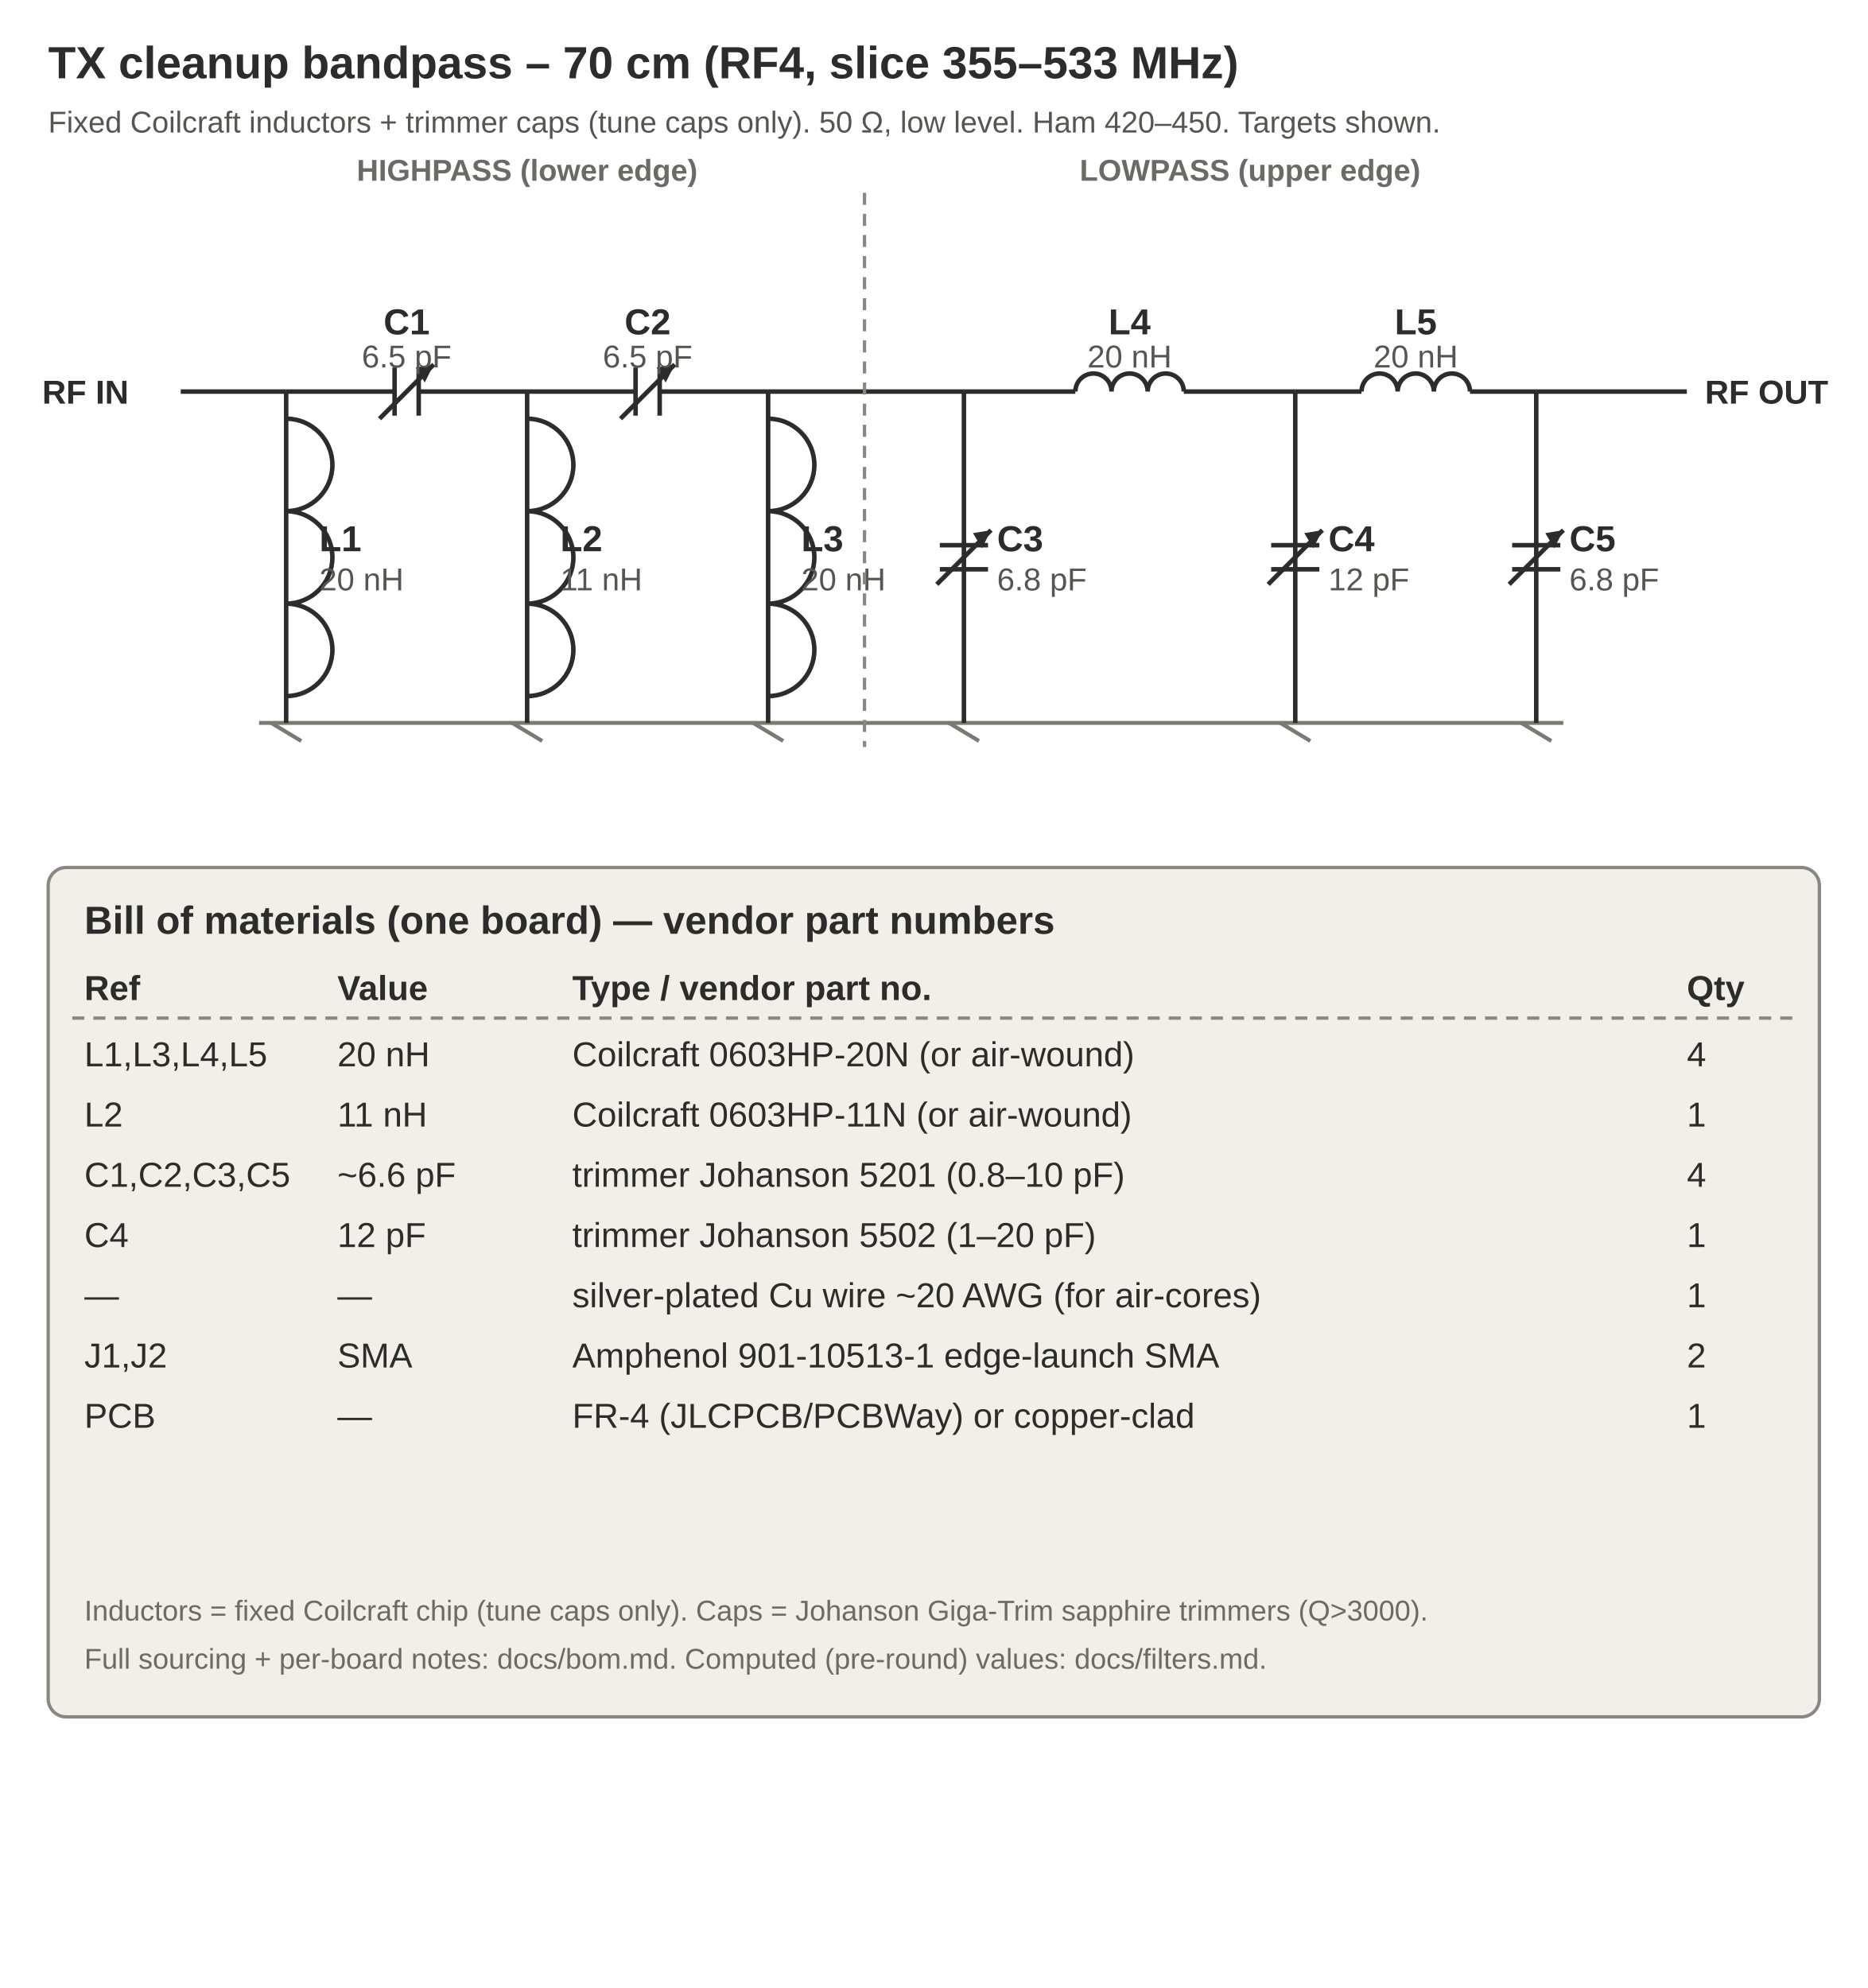
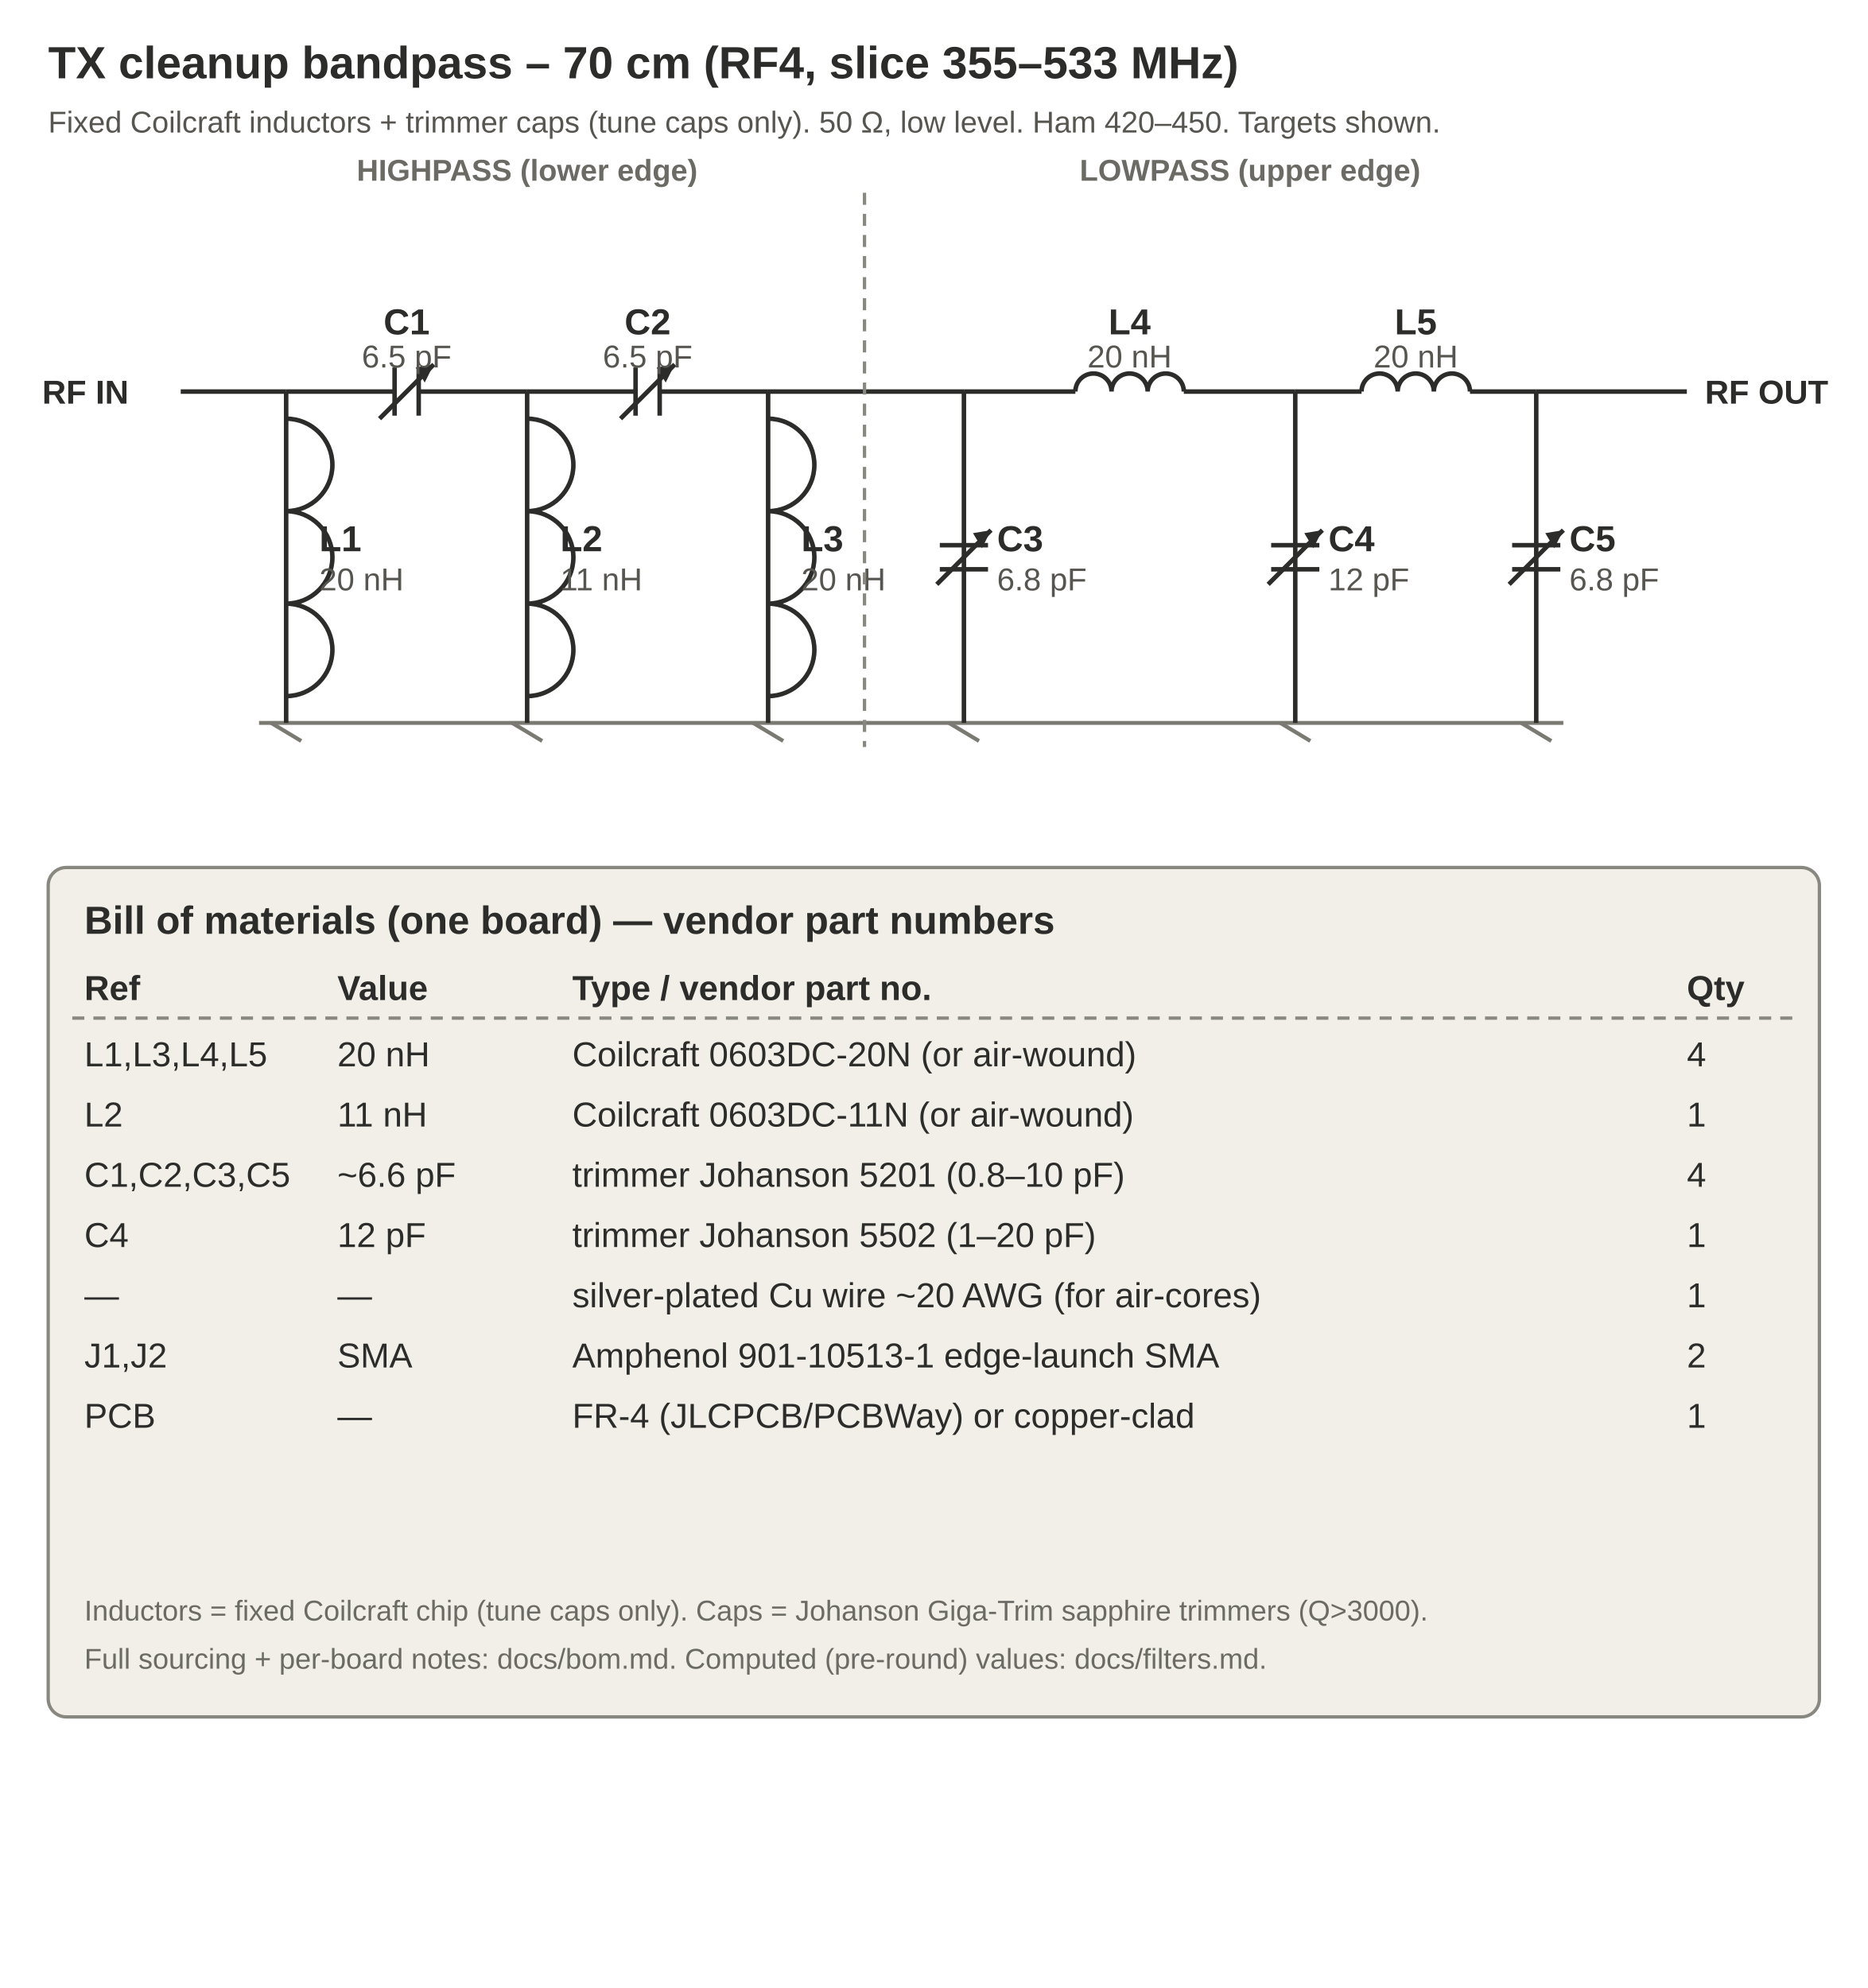
<svg xmlns="http://www.w3.org/2000/svg" width="1240" height="1320" viewBox="0 0 620 660" role="img">
  <style>text{font-family:Arial,Helvetica,sans-serif}.h1{font-size:15px;font-weight:700;fill:#2C2C2A}.h2{font-size:10px;fill:#56554f}.w{stroke:#2C2C2A;stroke-width:1.5;fill:none}.gnd{stroke:#7a7972;stroke-width:1.3}.lbl{font-size:12px;font-weight:700;fill:#2C2C2A}.val{font-size:10.5px;fill:#56554f}.sec{font-size:10px;font-weight:700;fill:#6b6a64}.port{font-size:11px;font-weight:700;fill:#2C2C2A}.cap2{font-size:9.5px;fill:#6b6a64}.th{font-size:11.5px;font-weight:700;fill:#2C2C2A}.td{font-size:11.5px;fill:#2C2C2A}.div{stroke:#888780;stroke-width:1.1;stroke-dasharray:4 3}.box{fill:#F1EFE8;stroke:#888780;stroke-width:1.1}</style>
  <text class="h1" x="16" y="26">TX cleanup bandpass – 70 cm (RF4, slice 355–533 MHz)</text>
  <text class="h2" x="16" y="44">Fixed Coilcraft inductors + trimmer caps (tune caps only). 50 Ω, low level. Ham 420–450. Targets shown.</text>
  <text class="port" x="14" y="134">RF IN</text>
  <text class="port" x="566" y="134">RF OUT</text>
  <line x1="60" y1="130" x2="95" y2="130" class="w" />
  <line x1="95" y1="130" x2="131" y2="130" class="w" />
  <line x1="131" y1="122" x2="131" y2="138" class="w" />
  <line x1="139" y1="122" x2="139" y2="138" class="w" />
  <line x1="126" y1="139" x2="144" y2="121" class="w" />
  <path d="M144 121 l-6 1 l3 5 z" fill="#2C2C2A" />
  <line x1="139" y1="130" x2="175" y2="130" class="w" />
  <text class="lbl" x="135" y="111" text-anchor="middle">C1</text>
  <text class="val" x="135" y="122" text-anchor="middle">6.5 pF</text>
  <line x1="175" y1="130" x2="211" y2="130" class="w" />
  <line x1="211" y1="122" x2="211" y2="138" class="w" />
  <line x1="219" y1="122" x2="219" y2="138" class="w" />
  <line x1="206" y1="139" x2="224" y2="121" class="w" />
  <path d="M224 121 l-6 1 l3 5 z" fill="#2C2C2A" />
  <line x1="219" y1="130" x2="255" y2="130" class="w" />
  <text class="lbl" x="215" y="111" text-anchor="middle">C2</text>
  <text class="val" x="215" y="122" text-anchor="middle">6.5 pF</text>
  <line x1="255" y1="130" x2="320" y2="130" class="w" />
  <line x1="320" y1="130" x2="357" y2="130" class="w" />
  <path d="M357 130 a6 6 0 0 1 12 0 a6 6 0 0 1 12 0 a6 6 0 0 1 12 0" class="w" />
  <line x1="393" y1="130" x2="430" y2="130" class="w" />
  <text class="lbl" x="375" y="111" text-anchor="middle">L4</text>
  <text class="val" x="375" y="122" text-anchor="middle">20 nH</text>
  <line x1="430" y1="130" x2="452" y2="130" class="w" />
  <path d="M452 130 a6 6 0 0 1 12 0 a6 6 0 0 1 12 0 a6 6 0 0 1 12 0" class="w" />
  <line x1="488" y1="130" x2="510" y2="130" class="w" />
  <text class="lbl" x="470" y="111" text-anchor="middle">L5</text>
  <text class="val" x="470" y="122" text-anchor="middle">20 nH</text>
  <line x1="510" y1="130" x2="560" y2="130" class="w" />
  <line x1="86" y1="240" x2="519" y2="240" class="gnd" />
  <line x1="95" y1="130" x2="95" y2="240" class="w" />
  <path d="M95 139 a6 6 0 0 1 0 30.7 a6 6 0 0 1 0 30.7 a6 6 0 0 1 0 30.7" class="w" />
  <line x1="90" y1="240" x2="100" y2="246" class="gnd" />
  <text class="lbl" x="106" y="183">L1</text>
  <text class="val" x="106" y="196">20 nH</text>
  <line x1="175" y1="130" x2="175" y2="240" class="w" />
  <path d="M175 139 a6 6 0 0 1 0 30.7 a6 6 0 0 1 0 30.7 a6 6 0 0 1 0 30.7" class="w" />
  <line x1="170" y1="240" x2="180" y2="246" class="gnd" />
  <text class="lbl" x="186" y="183">L2</text>
  <text class="val" x="186" y="196">11 nH</text>
  <line x1="255" y1="130" x2="255" y2="240" class="w" />
  <path d="M255 139 a6 6 0 0 1 0 30.7 a6 6 0 0 1 0 30.7 a6 6 0 0 1 0 30.7" class="w" />
  <line x1="250" y1="240" x2="260" y2="246" class="gnd" />
  <text class="lbl" x="266" y="183">L3</text>
  <text class="val" x="266" y="196">20 nH</text>
  <line x1="320" y1="130" x2="320" y2="240" class="w" />
  <line x1="312" y1="181" x2="328" y2="181" class="w" />
  <line x1="312" y1="189" x2="328" y2="189" class="w" />
  <line x1="311" y1="194" x2="329" y2="176" class="w" />
  <path d="M329 176 l-6 1 l3 5 z" fill="#2C2C2A" />
  <line x1="315" y1="240" x2="325" y2="246" class="gnd" />
  <text class="lbl" x="331" y="183">C3</text>
  <text class="val" x="331" y="196">6.8 pF</text>
  <line x1="430" y1="130" x2="430" y2="240" class="w" />
  <line x1="422" y1="181" x2="438" y2="181" class="w" />
  <line x1="422" y1="189" x2="438" y2="189" class="w" />
  <line x1="421" y1="194" x2="439" y2="176" class="w" />
  <path d="M439 176 l-6 1 l3 5 z" fill="#2C2C2A" />
  <line x1="425" y1="240" x2="435" y2="246" class="gnd" />
  <text class="lbl" x="441" y="183">C4</text>
  <text class="val" x="441" y="196">12 pF</text>
  <line x1="510" y1="130" x2="510" y2="240" class="w" />
  <line x1="502" y1="181" x2="518" y2="181" class="w" />
  <line x1="502" y1="189" x2="518" y2="189" class="w" />
  <line x1="501" y1="194" x2="519" y2="176" class="w" />
  <path d="M519 176 l-6 1 l3 5 z" fill="#2C2C2A" />
  <line x1="505" y1="240" x2="515" y2="246" class="gnd" />
  <text class="lbl" x="521" y="183">C5</text>
  <text class="val" x="521" y="196">6.8 pF</text>
  <line x1="287" y1="64" x2="287" y2="248" class="div" />
  <text class="sec" x="175" y="60" text-anchor="middle">HIGHPASS (lower edge)</text>
  <text class="sec" x="415" y="60" text-anchor="middle">LOWPASS (upper edge)</text>
  <rect class="box" x="16" y="288" width="588" height="282" rx="6" />
  <text class="h1" x="28" y="310" style="font-size:13px">Bill of materials (one board) — vendor part numbers</text>
  <text class="th" x="28" y="332">Ref</text>
  <text class="th" x="112" y="332">Value</text>
  <text class="th" x="190" y="332">Type / vendor part no.</text>
  <text class="th" x="560" y="332">Qty</text>
  <line x1="24" y1="338" x2="596" y2="338" class="div" />
  <text class="td" x="28" y="354">L1,L3,L4,L5</text>
  <text class="td" x="112" y="354">20 nH</text>
-   <text class="td" x="190" y="354">Coilcraft 0603HP-20N (or air-wound)</text>
+   <text class="td" x="190" y="354">Coilcraft 0603DC-20N (or air-wound)</text>
  <text class="td" x="560" y="354">4</text>
  <text class="td" x="28" y="374">L2</text>
  <text class="td" x="112" y="374">11 nH</text>
-   <text class="td" x="190" y="374">Coilcraft 0603HP-11N (or air-wound)</text>
+   <text class="td" x="190" y="374">Coilcraft 0603DC-11N (or air-wound)</text>
  <text class="td" x="560" y="374">1</text>
  <text class="td" x="28" y="394">C1,C2,C3,C5</text>
  <text class="td" x="112" y="394">~6.6 pF</text>
  <text class="td" x="190" y="394">trimmer Johanson 5201 (0.8–10 pF)</text>
  <text class="td" x="560" y="394">4</text>
  <text class="td" x="28" y="414">C4</text>
  <text class="td" x="112" y="414">12 pF</text>
  <text class="td" x="190" y="414">trimmer Johanson 5502 (1–20 pF)</text>
  <text class="td" x="560" y="414">1</text>
  <text class="td" x="28" y="434">—</text>
  <text class="td" x="112" y="434">—</text>
  <text class="td" x="190" y="434">silver-plated Cu wire ~20 AWG (for air-cores)</text>
  <text class="td" x="560" y="434">1</text>
  <text class="td" x="28" y="454">J1,J2</text>
  <text class="td" x="112" y="454">SMA</text>
  <text class="td" x="190" y="454">Amphenol 901-10513-1 edge-launch SMA</text>
  <text class="td" x="560" y="454">2</text>
  <text class="td" x="28" y="474">PCB</text>
  <text class="td" x="112" y="474">—</text>
  <text class="td" x="190" y="474">FR-4 (JLCPCB/PCBWay) or copper-clad</text>
  <text class="td" x="560" y="474">1</text>
  <text class="cap2" x="28" y="538">Inductors = fixed Coilcraft chip (tune caps only). Caps = Johanson Giga-Trim sapphire trimmers (Q&gt;3000).</text>
  <text class="cap2" x="28" y="554">Full sourcing + per-board notes: docs/bom.md. Computed (pre-round) values: docs/filters.md.</text>
</svg>
